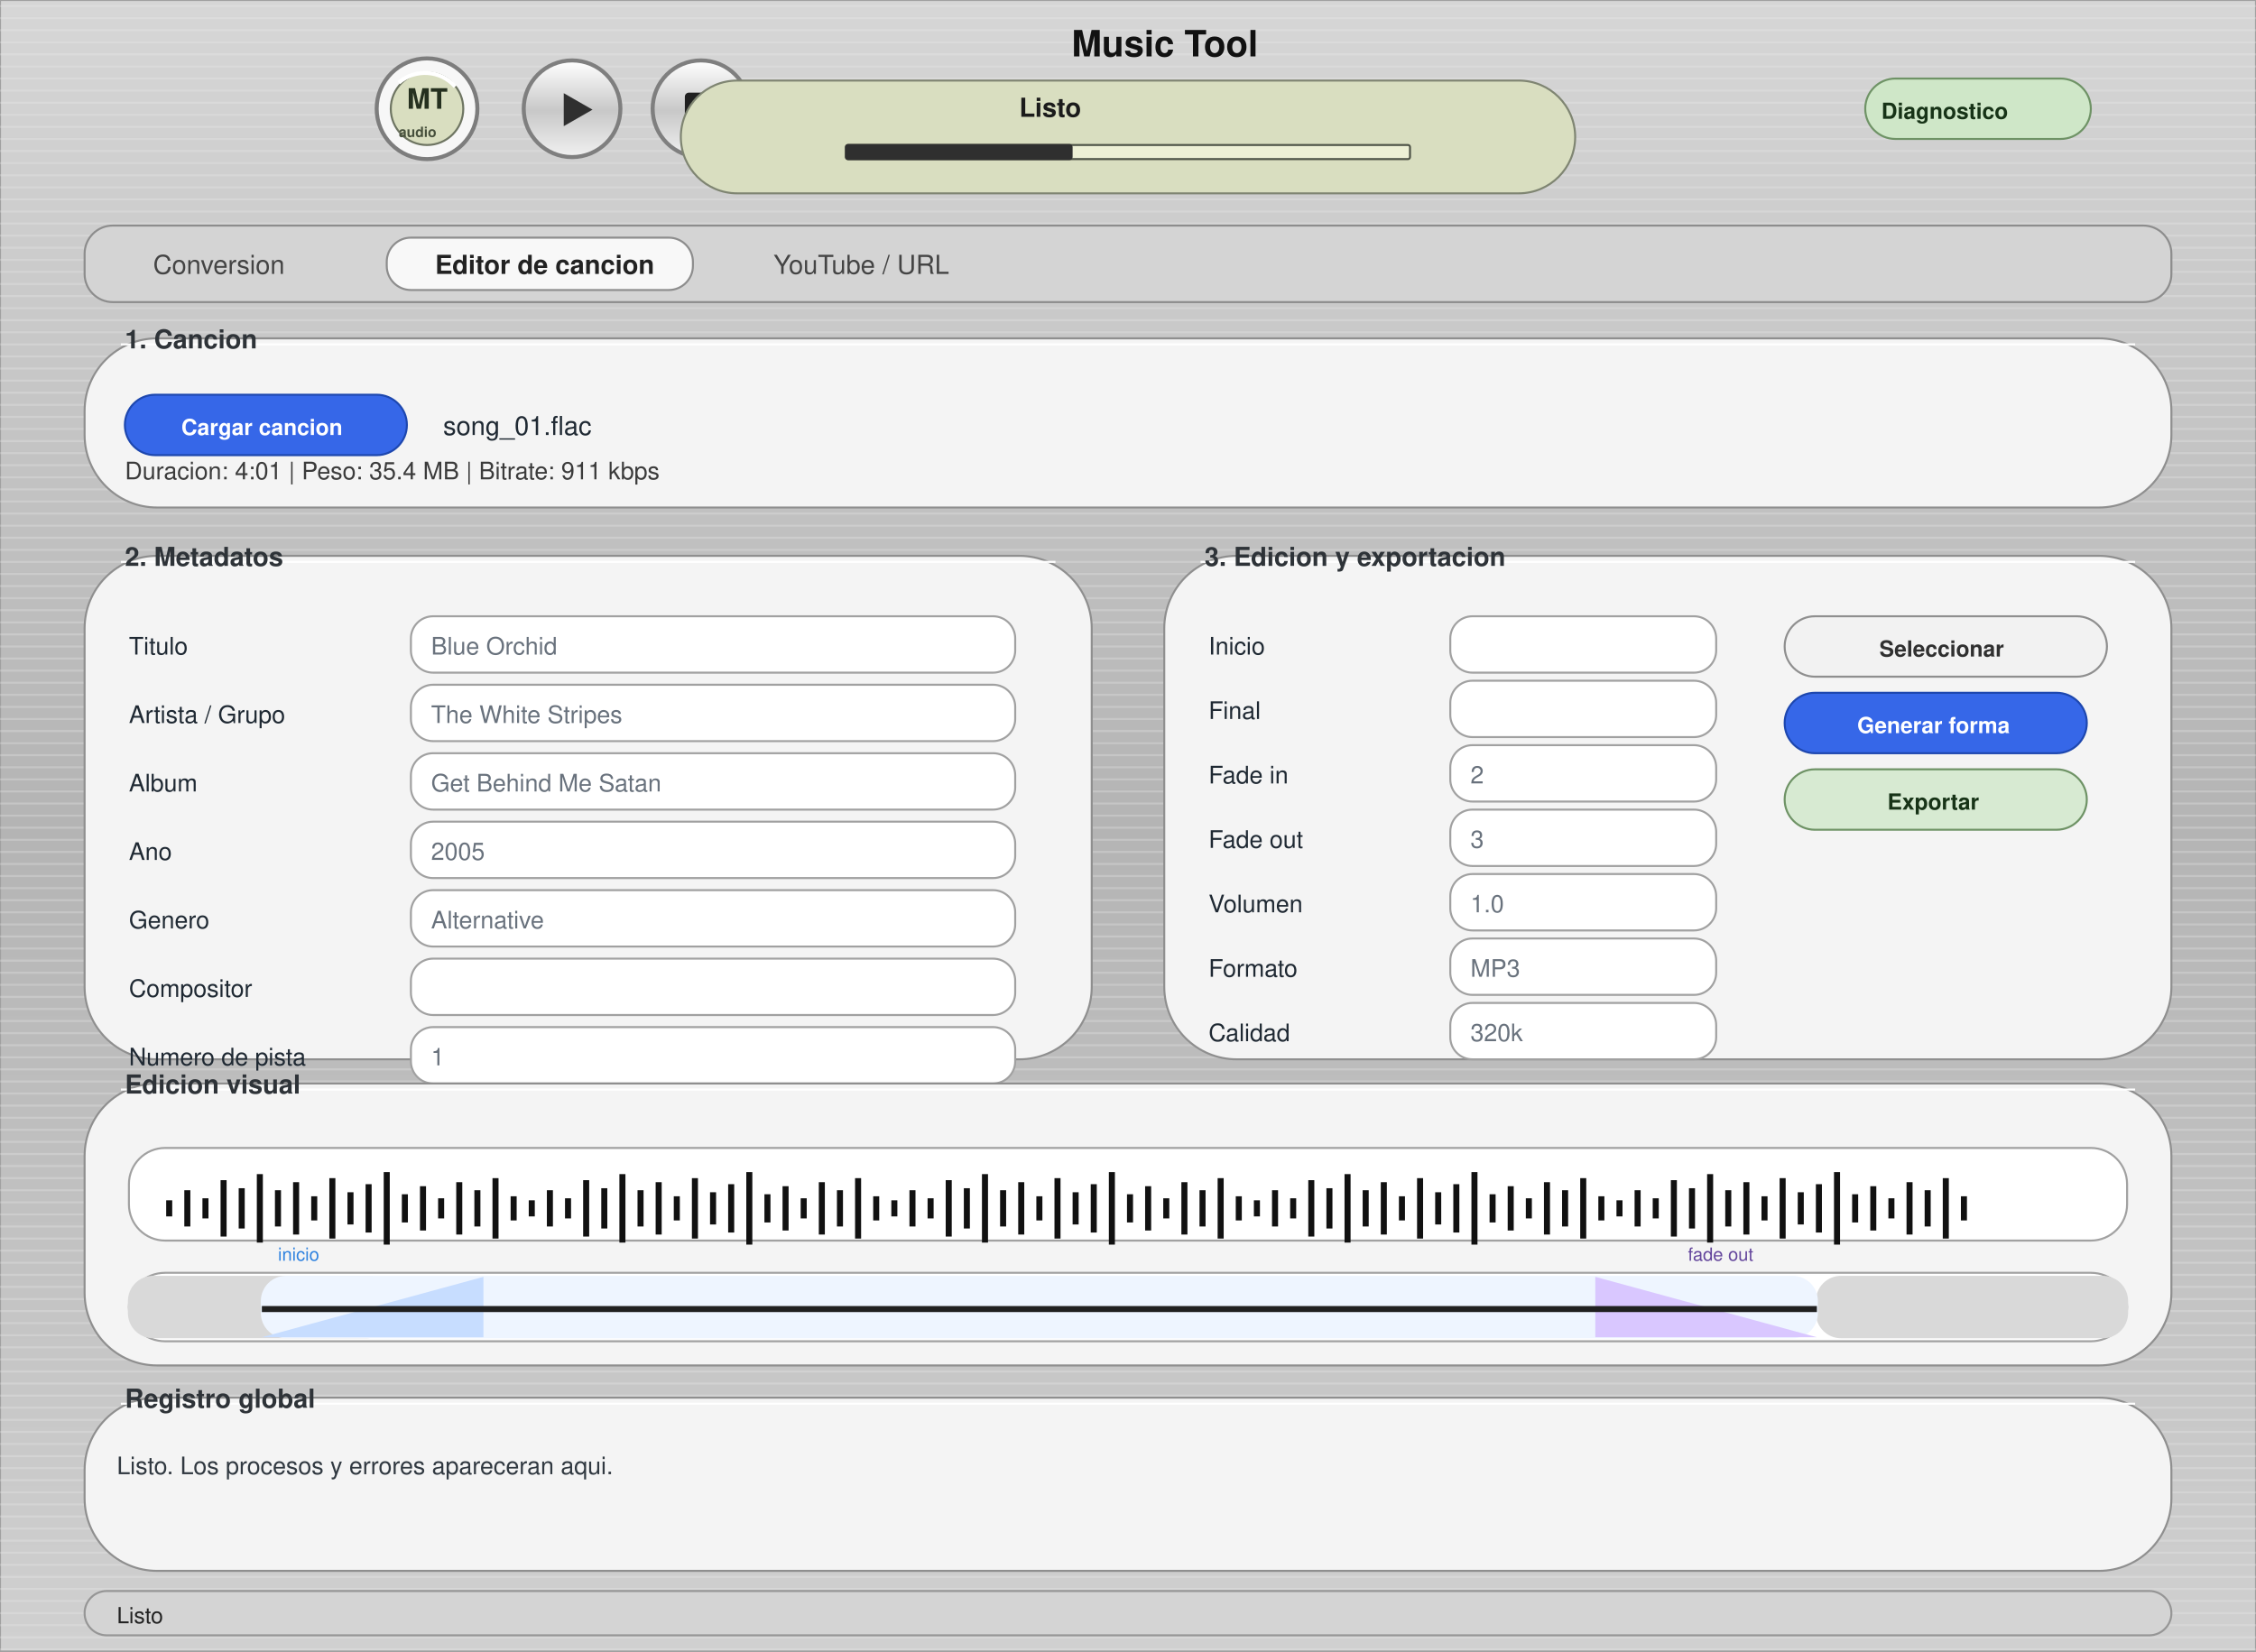
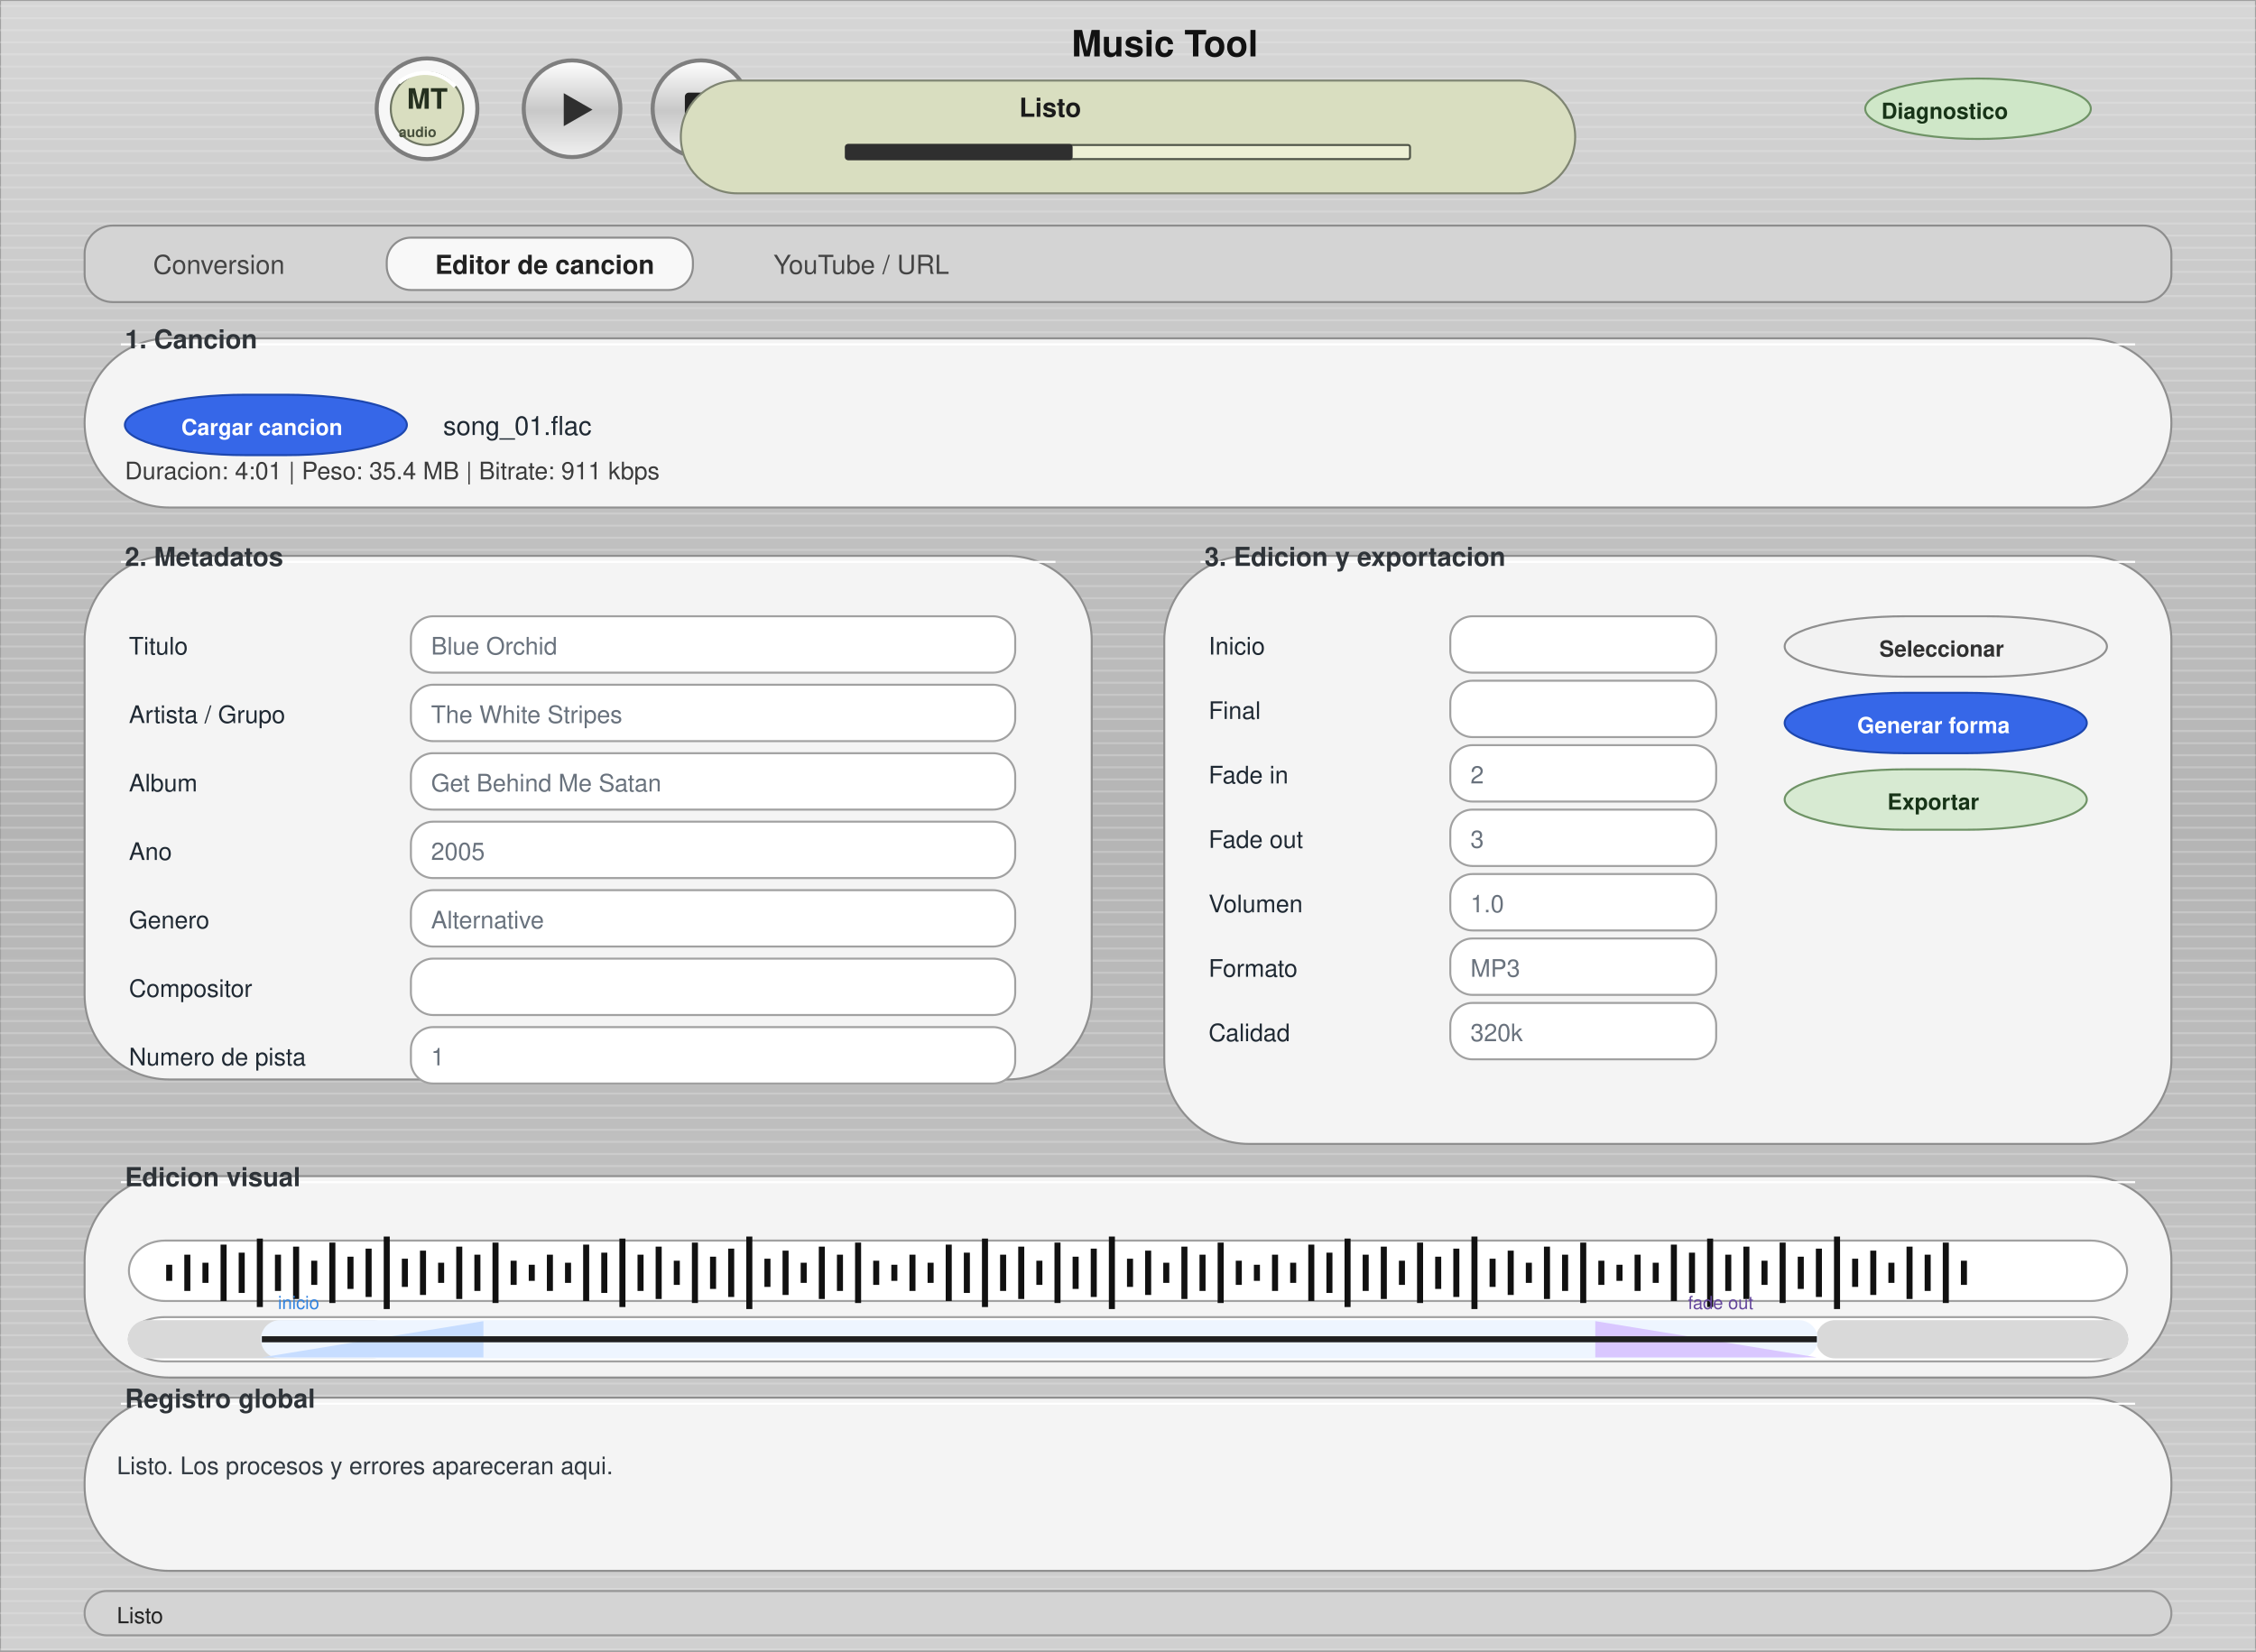
<svg xmlns="http://www.w3.org/2000/svg" width="1120" height="820" viewBox="0 0 1120 820">
  <defs>
    <linearGradient id="metal" x1="0" x2="0" y1="0" y2="1">
      <stop offset="0" stop-color="#d6d6d6" />
      <stop offset="0.5" stop-color="#b4b4b4" />
      <stop offset="1" stop-color="#d0d0d0" />
    </linearGradient>
    <linearGradient id="buttonChrome" x1="0" x2="0" y1="0" y2="1">
      <stop offset="0" stop-color="#ffffff" />
      <stop offset="0.52" stop-color="#c8c8c8" />
      <stop offset="1" stop-color="#f1f1f1" />
    </linearGradient>
    <linearGradient id="tableHeader" x1="0" x2="0" y1="0" y2="1">
      <stop offset="0" stop-color="#f9f9f9" />
      <stop offset="1" stop-color="#bdbdbd" />
    </linearGradient>
  </defs>
  <rect x="0" y="0" width="1120" height="820" rx="0" fill="url(#metal)" stroke="#a0a0a0" />
  <line x1="0" y1="3" x2="1120" y2="3" stroke="#eeeeee" opacity="0.28" />
  <line x1="0" y1="9" x2="1120" y2="9" stroke="#eeeeee" opacity="0.28" />
  <line x1="0" y1="15" x2="1120" y2="15" stroke="#eeeeee" opacity="0.28" />
  <line x1="0" y1="21" x2="1120" y2="21" stroke="#eeeeee" opacity="0.28" />
  <line x1="0" y1="27" x2="1120" y2="27" stroke="#eeeeee" opacity="0.28" />
  <line x1="0" y1="33" x2="1120" y2="33" stroke="#eeeeee" opacity="0.28" />
  <line x1="0" y1="39" x2="1120" y2="39" stroke="#eeeeee" opacity="0.28" />
  <line x1="0" y1="45" x2="1120" y2="45" stroke="#eeeeee" opacity="0.28" />
  <line x1="0" y1="51" x2="1120" y2="51" stroke="#eeeeee" opacity="0.28" />
  <line x1="0" y1="57" x2="1120" y2="57" stroke="#eeeeee" opacity="0.28" />
  <line x1="0" y1="63" x2="1120" y2="63" stroke="#eeeeee" opacity="0.28" />
  <line x1="0" y1="69" x2="1120" y2="69" stroke="#eeeeee" opacity="0.28" />
  <line x1="0" y1="75" x2="1120" y2="75" stroke="#eeeeee" opacity="0.28" />
  <line x1="0" y1="81" x2="1120" y2="81" stroke="#eeeeee" opacity="0.28" />
  <line x1="0" y1="87" x2="1120" y2="87" stroke="#eeeeee" opacity="0.28" />
  <line x1="0" y1="93" x2="1120" y2="93" stroke="#eeeeee" opacity="0.28" />
  <line x1="0" y1="99" x2="1120" y2="99" stroke="#eeeeee" opacity="0.28" />
  <line x1="0" y1="105" x2="1120" y2="105" stroke="#eeeeee" opacity="0.28" />
  <line x1="0" y1="111" x2="1120" y2="111" stroke="#eeeeee" opacity="0.28" />
  <line x1="0" y1="117" x2="1120" y2="117" stroke="#eeeeee" opacity="0.28" />
  <line x1="0" y1="123" x2="1120" y2="123" stroke="#eeeeee" opacity="0.28" />
  <line x1="0" y1="129" x2="1120" y2="129" stroke="#eeeeee" opacity="0.28" />
  <line x1="0" y1="135" x2="1120" y2="135" stroke="#eeeeee" opacity="0.28" />
  <line x1="0" y1="141" x2="1120" y2="141" stroke="#eeeeee" opacity="0.28" />
  <line x1="0" y1="147" x2="1120" y2="147" stroke="#eeeeee" opacity="0.28" />
  <line x1="0" y1="153" x2="1120" y2="153" stroke="#eeeeee" opacity="0.28" />
  <line x1="0" y1="159" x2="1120" y2="159" stroke="#eeeeee" opacity="0.28" />
  <line x1="0" y1="165" x2="1120" y2="165" stroke="#eeeeee" opacity="0.28" />
  <line x1="0" y1="171" x2="1120" y2="171" stroke="#eeeeee" opacity="0.28" />
  <line x1="0" y1="177" x2="1120" y2="177" stroke="#eeeeee" opacity="0.28" />
  <line x1="0" y1="183" x2="1120" y2="183" stroke="#eeeeee" opacity="0.28" />
  <line x1="0" y1="189" x2="1120" y2="189" stroke="#eeeeee" opacity="0.28" />
  <line x1="0" y1="195" x2="1120" y2="195" stroke="#eeeeee" opacity="0.28" />
  <line x1="0" y1="201" x2="1120" y2="201" stroke="#eeeeee" opacity="0.28" />
  <line x1="0" y1="207" x2="1120" y2="207" stroke="#eeeeee" opacity="0.28" />
  <line x1="0" y1="213" x2="1120" y2="213" stroke="#eeeeee" opacity="0.28" />
  <line x1="0" y1="219" x2="1120" y2="219" stroke="#eeeeee" opacity="0.28" />
  <line x1="0" y1="225" x2="1120" y2="225" stroke="#eeeeee" opacity="0.28" />
  <line x1="0" y1="231" x2="1120" y2="231" stroke="#eeeeee" opacity="0.28" />
  <line x1="0" y1="237" x2="1120" y2="237" stroke="#eeeeee" opacity="0.28" />
  <line x1="0" y1="243" x2="1120" y2="243" stroke="#eeeeee" opacity="0.28" />
  <line x1="0" y1="249" x2="1120" y2="249" stroke="#eeeeee" opacity="0.28" />
  <line x1="0" y1="255" x2="1120" y2="255" stroke="#eeeeee" opacity="0.28" />
  <line x1="0" y1="261" x2="1120" y2="261" stroke="#eeeeee" opacity="0.28" />
  <line x1="0" y1="267" x2="1120" y2="267" stroke="#eeeeee" opacity="0.28" />
  <line x1="0" y1="273" x2="1120" y2="273" stroke="#eeeeee" opacity="0.28" />
  <line x1="0" y1="279" x2="1120" y2="279" stroke="#eeeeee" opacity="0.28" />
  <line x1="0" y1="285" x2="1120" y2="285" stroke="#eeeeee" opacity="0.28" />
  <line x1="0" y1="291" x2="1120" y2="291" stroke="#eeeeee" opacity="0.28" />
  <line x1="0" y1="297" x2="1120" y2="297" stroke="#eeeeee" opacity="0.28" />
  <line x1="0" y1="303" x2="1120" y2="303" stroke="#eeeeee" opacity="0.28" />
  <line x1="0" y1="309" x2="1120" y2="309" stroke="#eeeeee" opacity="0.28" />
  <line x1="0" y1="315" x2="1120" y2="315" stroke="#eeeeee" opacity="0.28" />
  <line x1="0" y1="321" x2="1120" y2="321" stroke="#eeeeee" opacity="0.28" />
  <line x1="0" y1="327" x2="1120" y2="327" stroke="#eeeeee" opacity="0.28" />
  <line x1="0" y1="333" x2="1120" y2="333" stroke="#eeeeee" opacity="0.28" />
  <line x1="0" y1="339" x2="1120" y2="339" stroke="#eeeeee" opacity="0.28" />
  <line x1="0" y1="345" x2="1120" y2="345" stroke="#eeeeee" opacity="0.28" />
  <line x1="0" y1="351" x2="1120" y2="351" stroke="#eeeeee" opacity="0.28" />
  <line x1="0" y1="357" x2="1120" y2="357" stroke="#eeeeee" opacity="0.28" />
  <line x1="0" y1="363" x2="1120" y2="363" stroke="#eeeeee" opacity="0.28" />
  <line x1="0" y1="369" x2="1120" y2="369" stroke="#eeeeee" opacity="0.28" />
  <line x1="0" y1="375" x2="1120" y2="375" stroke="#eeeeee" opacity="0.28" />
  <line x1="0" y1="381" x2="1120" y2="381" stroke="#eeeeee" opacity="0.28" />
  <line x1="0" y1="387" x2="1120" y2="387" stroke="#eeeeee" opacity="0.28" />
  <line x1="0" y1="393" x2="1120" y2="393" stroke="#eeeeee" opacity="0.28" />
  <line x1="0" y1="399" x2="1120" y2="399" stroke="#eeeeee" opacity="0.28" />
  <line x1="0" y1="405" x2="1120" y2="405" stroke="#eeeeee" opacity="0.28" />
  <line x1="0" y1="411" x2="1120" y2="411" stroke="#eeeeee" opacity="0.28" />
  <line x1="0" y1="417" x2="1120" y2="417" stroke="#eeeeee" opacity="0.28" />
  <line x1="0" y1="423" x2="1120" y2="423" stroke="#eeeeee" opacity="0.28" />
  <line x1="0" y1="429" x2="1120" y2="429" stroke="#eeeeee" opacity="0.28" />
  <line x1="0" y1="435" x2="1120" y2="435" stroke="#eeeeee" opacity="0.28" />
  <line x1="0" y1="441" x2="1120" y2="441" stroke="#eeeeee" opacity="0.28" />
  <line x1="0" y1="447" x2="1120" y2="447" stroke="#eeeeee" opacity="0.28" />
  <line x1="0" y1="453" x2="1120" y2="453" stroke="#eeeeee" opacity="0.28" />
  <line x1="0" y1="459" x2="1120" y2="459" stroke="#eeeeee" opacity="0.28" />
  <line x1="0" y1="465" x2="1120" y2="465" stroke="#eeeeee" opacity="0.28" />
  <line x1="0" y1="471" x2="1120" y2="471" stroke="#eeeeee" opacity="0.28" />
  <line x1="0" y1="477" x2="1120" y2="477" stroke="#eeeeee" opacity="0.28" />
  <line x1="0" y1="483" x2="1120" y2="483" stroke="#eeeeee" opacity="0.28" />
  <line x1="0" y1="489" x2="1120" y2="489" stroke="#eeeeee" opacity="0.28" />
  <line x1="0" y1="495" x2="1120" y2="495" stroke="#eeeeee" opacity="0.28" />
  <line x1="0" y1="501" x2="1120" y2="501" stroke="#eeeeee" opacity="0.28" />
  <line x1="0" y1="507" x2="1120" y2="507" stroke="#eeeeee" opacity="0.28" />
  <line x1="0" y1="513" x2="1120" y2="513" stroke="#eeeeee" opacity="0.28" />
  <line x1="0" y1="519" x2="1120" y2="519" stroke="#eeeeee" opacity="0.28" />
  <line x1="0" y1="525" x2="1120" y2="525" stroke="#eeeeee" opacity="0.28" />
  <line x1="0" y1="531" x2="1120" y2="531" stroke="#eeeeee" opacity="0.28" />
  <line x1="0" y1="537" x2="1120" y2="537" stroke="#eeeeee" opacity="0.28" />
  <line x1="0" y1="543" x2="1120" y2="543" stroke="#eeeeee" opacity="0.28" />
  <line x1="0" y1="549" x2="1120" y2="549" stroke="#eeeeee" opacity="0.28" />
  <line x1="0" y1="555" x2="1120" y2="555" stroke="#eeeeee" opacity="0.28" />
  <line x1="0" y1="561" x2="1120" y2="561" stroke="#eeeeee" opacity="0.28" />
  <line x1="0" y1="567" x2="1120" y2="567" stroke="#eeeeee" opacity="0.28" />
  <line x1="0" y1="573" x2="1120" y2="573" stroke="#eeeeee" opacity="0.28" />
  <line x1="0" y1="579" x2="1120" y2="579" stroke="#eeeeee" opacity="0.28" />
  <line x1="0" y1="585" x2="1120" y2="585" stroke="#eeeeee" opacity="0.28" />
  <line x1="0" y1="591" x2="1120" y2="591" stroke="#eeeeee" opacity="0.28" />
  <line x1="0" y1="597" x2="1120" y2="597" stroke="#eeeeee" opacity="0.28" />
  <line x1="0" y1="603" x2="1120" y2="603" stroke="#eeeeee" opacity="0.28" />
  <line x1="0" y1="609" x2="1120" y2="609" stroke="#eeeeee" opacity="0.28" />
  <line x1="0" y1="615" x2="1120" y2="615" stroke="#eeeeee" opacity="0.28" />
  <line x1="0" y1="621" x2="1120" y2="621" stroke="#eeeeee" opacity="0.28" />
  <line x1="0" y1="627" x2="1120" y2="627" stroke="#eeeeee" opacity="0.28" />
  <line x1="0" y1="633" x2="1120" y2="633" stroke="#eeeeee" opacity="0.28" />
  <line x1="0" y1="639" x2="1120" y2="639" stroke="#eeeeee" opacity="0.28" />
  <line x1="0" y1="645" x2="1120" y2="645" stroke="#eeeeee" opacity="0.28" />
  <line x1="0" y1="651" x2="1120" y2="651" stroke="#eeeeee" opacity="0.28" />
  <line x1="0" y1="657" x2="1120" y2="657" stroke="#eeeeee" opacity="0.28" />
  <line x1="0" y1="663" x2="1120" y2="663" stroke="#eeeeee" opacity="0.28" />
  <line x1="0" y1="669" x2="1120" y2="669" stroke="#eeeeee" opacity="0.28" />
  <line x1="0" y1="675" x2="1120" y2="675" stroke="#eeeeee" opacity="0.28" />
  <line x1="0" y1="681" x2="1120" y2="681" stroke="#eeeeee" opacity="0.28" />
  <line x1="0" y1="687" x2="1120" y2="687" stroke="#eeeeee" opacity="0.28" />
  <line x1="0" y1="693" x2="1120" y2="693" stroke="#eeeeee" opacity="0.28" />
  <line x1="0" y1="699" x2="1120" y2="699" stroke="#eeeeee" opacity="0.28" />
  <line x1="0" y1="705" x2="1120" y2="705" stroke="#eeeeee" opacity="0.28" />
  <line x1="0" y1="711" x2="1120" y2="711" stroke="#eeeeee" opacity="0.28" />
  <line x1="0" y1="717" x2="1120" y2="717" stroke="#eeeeee" opacity="0.28" />
  <line x1="0" y1="723" x2="1120" y2="723" stroke="#eeeeee" opacity="0.28" />
  <line x1="0" y1="729" x2="1120" y2="729" stroke="#eeeeee" opacity="0.28" />
  <line x1="0" y1="735" x2="1120" y2="735" stroke="#eeeeee" opacity="0.28" />
  <line x1="0" y1="741" x2="1120" y2="741" stroke="#eeeeee" opacity="0.28" />
  <line x1="0" y1="747" x2="1120" y2="747" stroke="#eeeeee" opacity="0.28" />
  <line x1="0" y1="753" x2="1120" y2="753" stroke="#eeeeee" opacity="0.28" />
  <line x1="0" y1="759" x2="1120" y2="759" stroke="#eeeeee" opacity="0.28" />
  <line x1="0" y1="765" x2="1120" y2="765" stroke="#eeeeee" opacity="0.28" />
  <line x1="0" y1="771" x2="1120" y2="771" stroke="#eeeeee" opacity="0.28" />
  <line x1="0" y1="777" x2="1120" y2="777" stroke="#eeeeee" opacity="0.28" />
  <line x1="0" y1="783" x2="1120" y2="783" stroke="#eeeeee" opacity="0.28" />
  <line x1="0" y1="789" x2="1120" y2="789" stroke="#eeeeee" opacity="0.28" />
  <line x1="0" y1="795" x2="1120" y2="795" stroke="#eeeeee" opacity="0.28" />
  <line x1="0" y1="801" x2="1120" y2="801" stroke="#eeeeee" opacity="0.28" />
  <line x1="0" y1="807" x2="1120" y2="807" stroke="#eeeeee" opacity="0.28" />
  <line x1="0" y1="813" x2="1120" y2="813" stroke="#eeeeee" opacity="0.28" />
  <line x1="0" y1="819" x2="1120" y2="819" stroke="#eeeeee" opacity="0.28" />
  <text x="532" y="28" font-family="-apple-system, BlinkMacSystemFont, Helvetica, Arial, sans-serif" font-size="18" font-weight="700" fill="#111111">Music Tool</text>
  <circle cx="212" cy="54" r="25" fill="#f7f7f7" stroke="#7d7d7d" stroke-width="2" />
  <circle cx="212" cy="54" r="18" fill="#d9dec0" stroke="#6e7562" />
  <path d="M198 41 A20 20 0 0 1 226 43" fill="none" stroke="#ffffff" stroke-width="2" />
  <text x="202" y="54" font-family="-apple-system, BlinkMacSystemFont, Helvetica, Arial, sans-serif" font-size="14" font-weight="700" fill="#25301f">MT</text>
  <text x="198" y="68" font-family="-apple-system, BlinkMacSystemFont, Helvetica, Arial, sans-serif" font-size="7" font-weight="700" fill="#47503c">audio</text>
  <circle cx="284" cy="54" r="24" fill="url(#buttonChrome)" stroke="#7f7f7f" stroke-width="2" />
  <text x="278" y="61" font-family="-apple-system, BlinkMacSystemFont, Helvetica, Arial, sans-serif" font-size="18" font-weight="700" fill="#2f2f2f">▶</text>
  <circle cx="348" cy="54" r="24" fill="url(#buttonChrome)" stroke="#7f7f7f" stroke-width="2" />
  <rect x="340" y="46" width="16" height="16" rx="2" fill="#202020" />
  <rect x="338" y="40" width="444" height="56" rx="28" fill="#d9dec0" stroke="#7f8572" />
  <text x="506" y="58" font-family="-apple-system, BlinkMacSystemFont, Helvetica, Arial, sans-serif" font-size="13" font-weight="700" fill="#1b1b1b">Listo</text>
  <rect x="420" y="72" width="280" height="7" rx="1" fill="#edf0d5" stroke="#4f5447" />
  <rect x="420" y="72" width="112" height="7" rx="1" fill="#2f2f2f" stroke="#2f2f2f" />
-   <rect x="926" y="39" width="112" height="30" rx="15" fill="#cfe7c8" stroke="#6f9366" />
+   <rect x="926" y="39" width="112" height="30" rx="60" fill="#cfe7c8" stroke="#6f9366" />
  <text x="934" y="59" font-family="-apple-system, BlinkMacSystemFont, Helvetica, Arial, sans-serif" font-size="11" font-weight="700" fill="#173317">Diagnostico</text>
  <rect x="42" y="112" width="1036" height="38" rx="14" fill="#d4d4d4" stroke="#8d8d8d" />
  <text x="76" y="136" font-family="-apple-system, BlinkMacSystemFont, Helvetica, Arial, sans-serif" font-size="13" font-weight="500" fill="#444">Conversion</text>
  <rect x="192" y="118" width="152" height="26" rx="12" fill="#f8f8f8" stroke="#8d8d8d" />
  <text x="216" y="136" font-family="-apple-system, BlinkMacSystemFont, Helvetica, Arial, sans-serif" font-size="13" font-weight="600" fill="#222">Editor de cancion</text>
  <text x="384" y="136" font-family="-apple-system, BlinkMacSystemFont, Helvetica, Arial, sans-serif" font-size="13" font-weight="500" fill="#444">YouTube / URL</text>
-   <rect x="42" y="168" width="1036" height="84" rx="36" fill="#f4f4f4" stroke="#8f8f8f" />
+   <rect x="42" y="168" width="1036" height="84" rx="42" fill="#f4f4f4" stroke="#8f8f8f" />
  <line x1="60" y1="171" x2="1060" y2="171" stroke="#ffffff" />
  <text x="62" y="173" font-family="-apple-system, BlinkMacSystemFont, Helvetica, Arial, sans-serif" font-size="13" font-weight="600" fill="#2e3338">1. Cancion</text>
-   <rect x="62" y="196" width="140" height="30" rx="15" fill="#3667e8" stroke="#1d47af" />
+   <rect x="62" y="196" width="140" height="30" rx="60" fill="#3667e8" stroke="#1d47af" />
  <text x="90" y="216" font-family="-apple-system, BlinkMacSystemFont, Helvetica, Arial, sans-serif" font-size="11" font-weight="700" fill="#ffffff">Cargar cancion</text>
  <text x="220" y="216" font-family="-apple-system, BlinkMacSystemFont, Helvetica, Arial, sans-serif" font-size="13" font-weight="500" fill="#1f2933">song_01.flac</text>
  <text x="62" y="238" font-family="-apple-system, BlinkMacSystemFont, Helvetica, Arial, sans-serif" font-size="12" font-weight="400" fill="#3b3b3b">Duracion: 4:01 | Peso: 35.4 MB | Bitrate: 911 kbps</text>
-   <rect x="42" y="276" width="500" height="250" rx="36" fill="#f4f4f4" stroke="#8f8f8f" />
+   <rect x="42" y="276" width="500" height="260" rx="42" fill="#f4f4f4" stroke="#8f8f8f" />
  <line x1="60" y1="279" x2="524" y2="279" stroke="#ffffff" />
  <text x="62" y="281" font-family="-apple-system, BlinkMacSystemFont, Helvetica, Arial, sans-serif" font-size="13" font-weight="600" fill="#2e3338">2. Metadatos</text>
  <text x="64" y="325" font-family="-apple-system, BlinkMacSystemFont, Helvetica, Arial, sans-serif" font-size="12" font-weight="500" fill="#1f2933">Titulo</text>
  <rect x="204" y="306" width="300" height="28" rx="11" fill="#ffffff" stroke="#a1a1a1" />
  <text x="214" y="325" font-family="-apple-system, BlinkMacSystemFont, Helvetica, Arial, sans-serif" font-size="12" font-weight="400" fill="#69727d">Blue Orchid</text>
  <text x="64" y="359" font-family="-apple-system, BlinkMacSystemFont, Helvetica, Arial, sans-serif" font-size="12" font-weight="500" fill="#1f2933">Artista / Grupo</text>
  <rect x="204" y="340" width="300" height="28" rx="11" fill="#ffffff" stroke="#a1a1a1" />
  <text x="214" y="359" font-family="-apple-system, BlinkMacSystemFont, Helvetica, Arial, sans-serif" font-size="12" font-weight="400" fill="#69727d">The White Stripes</text>
  <text x="64" y="393" font-family="-apple-system, BlinkMacSystemFont, Helvetica, Arial, sans-serif" font-size="12" font-weight="500" fill="#1f2933">Album</text>
  <rect x="204" y="374" width="300" height="28" rx="11" fill="#ffffff" stroke="#a1a1a1" />
  <text x="214" y="393" font-family="-apple-system, BlinkMacSystemFont, Helvetica, Arial, sans-serif" font-size="12" font-weight="400" fill="#69727d">Get Behind Me Satan</text>
  <text x="64" y="427" font-family="-apple-system, BlinkMacSystemFont, Helvetica, Arial, sans-serif" font-size="12" font-weight="500" fill="#1f2933">Ano</text>
  <rect x="204" y="408" width="300" height="28" rx="11" fill="#ffffff" stroke="#a1a1a1" />
  <text x="214" y="427" font-family="-apple-system, BlinkMacSystemFont, Helvetica, Arial, sans-serif" font-size="12" font-weight="400" fill="#69727d">2005</text>
  <text x="64" y="461" font-family="-apple-system, BlinkMacSystemFont, Helvetica, Arial, sans-serif" font-size="12" font-weight="500" fill="#1f2933">Genero</text>
  <rect x="204" y="442" width="300" height="28" rx="11" fill="#ffffff" stroke="#a1a1a1" />
  <text x="214" y="461" font-family="-apple-system, BlinkMacSystemFont, Helvetica, Arial, sans-serif" font-size="12" font-weight="400" fill="#69727d">Alternative</text>
  <text x="64" y="495" font-family="-apple-system, BlinkMacSystemFont, Helvetica, Arial, sans-serif" font-size="12" font-weight="500" fill="#1f2933">Compositor</text>
  <rect x="204" y="476" width="300" height="28" rx="11" fill="#ffffff" stroke="#a1a1a1" />
  <text x="214" y="495" font-family="-apple-system, BlinkMacSystemFont, Helvetica, Arial, sans-serif" font-size="12" font-weight="400" fill="#69727d" />
  <text x="64" y="529" font-family="-apple-system, BlinkMacSystemFont, Helvetica, Arial, sans-serif" font-size="12" font-weight="500" fill="#1f2933">Numero de pista</text>
  <rect x="204" y="510" width="300" height="28" rx="11" fill="#ffffff" stroke="#a1a1a1" />
  <text x="214" y="529" font-family="-apple-system, BlinkMacSystemFont, Helvetica, Arial, sans-serif" font-size="12" font-weight="400" fill="#69727d">1</text>
-   <rect x="578" y="276" width="500" height="250" rx="36" fill="#f4f4f4" stroke="#8f8f8f" />
+   <rect x="578" y="276" width="500" height="292" rx="42" fill="#f4f4f4" stroke="#8f8f8f" />
  <line x1="596" y1="279" x2="1060" y2="279" stroke="#ffffff" />
  <text x="598" y="281" font-family="-apple-system, BlinkMacSystemFont, Helvetica, Arial, sans-serif" font-size="13" font-weight="600" fill="#2e3338">3. Edicion y exportacion</text>
  <text x="600" y="325" font-family="-apple-system, BlinkMacSystemFont, Helvetica, Arial, sans-serif" font-size="12" font-weight="500" fill="#1f2933">Inicio</text>
  <rect x="720" y="306" width="132" height="28" rx="11" fill="#ffffff" stroke="#a1a1a1" />
  <text x="730" y="325" font-family="-apple-system, BlinkMacSystemFont, Helvetica, Arial, sans-serif" font-size="12" font-weight="400" fill="#69727d" />
  <text x="600" y="357" font-family="-apple-system, BlinkMacSystemFont, Helvetica, Arial, sans-serif" font-size="12" font-weight="500" fill="#1f2933">Final</text>
  <rect x="720" y="338" width="132" height="28" rx="11" fill="#ffffff" stroke="#a1a1a1" />
  <text x="730" y="357" font-family="-apple-system, BlinkMacSystemFont, Helvetica, Arial, sans-serif" font-size="12" font-weight="400" fill="#69727d" />
  <text x="600" y="389" font-family="-apple-system, BlinkMacSystemFont, Helvetica, Arial, sans-serif" font-size="12" font-weight="500" fill="#1f2933">Fade in</text>
  <rect x="720" y="370" width="132" height="28" rx="11" fill="#ffffff" stroke="#a1a1a1" />
  <text x="730" y="389" font-family="-apple-system, BlinkMacSystemFont, Helvetica, Arial, sans-serif" font-size="12" font-weight="400" fill="#69727d">2</text>
  <text x="600" y="421" font-family="-apple-system, BlinkMacSystemFont, Helvetica, Arial, sans-serif" font-size="12" font-weight="500" fill="#1f2933">Fade out</text>
  <rect x="720" y="402" width="132" height="28" rx="11" fill="#ffffff" stroke="#a1a1a1" />
  <text x="730" y="421" font-family="-apple-system, BlinkMacSystemFont, Helvetica, Arial, sans-serif" font-size="12" font-weight="400" fill="#69727d">3</text>
  <text x="600" y="453" font-family="-apple-system, BlinkMacSystemFont, Helvetica, Arial, sans-serif" font-size="12" font-weight="500" fill="#1f2933">Volumen</text>
  <rect x="720" y="434" width="132" height="28" rx="11" fill="#ffffff" stroke="#a1a1a1" />
  <text x="730" y="453" font-family="-apple-system, BlinkMacSystemFont, Helvetica, Arial, sans-serif" font-size="12" font-weight="400" fill="#69727d">1.0</text>
  <text x="600" y="485" font-family="-apple-system, BlinkMacSystemFont, Helvetica, Arial, sans-serif" font-size="12" font-weight="500" fill="#1f2933">Formato</text>
  <rect x="720" y="466" width="132" height="28" rx="11" fill="#ffffff" stroke="#a1a1a1" />
  <text x="730" y="485" font-family="-apple-system, BlinkMacSystemFont, Helvetica, Arial, sans-serif" font-size="12" font-weight="400" fill="#69727d">MP3</text>
  <text x="600" y="517" font-family="-apple-system, BlinkMacSystemFont, Helvetica, Arial, sans-serif" font-size="12" font-weight="500" fill="#1f2933">Calidad</text>
  <rect x="720" y="498" width="132" height="28" rx="11" fill="#ffffff" stroke="#a1a1a1" />
  <text x="730" y="517" font-family="-apple-system, BlinkMacSystemFont, Helvetica, Arial, sans-serif" font-size="12" font-weight="400" fill="#69727d">320k</text>
-   <rect x="886" y="306" width="160" height="30" rx="15" fill="#f2f2f2" stroke="#8f8f8f" />
+   <rect x="886" y="306" width="160" height="30" rx="60" fill="#f2f2f2" stroke="#8f8f8f" />
  <text x="933" y="326" font-family="-apple-system, BlinkMacSystemFont, Helvetica, Arial, sans-serif" font-size="11" font-weight="700" fill="#303030">Seleccionar</text>
-   <rect x="886" y="344" width="150" height="30" rx="15" fill="#3667e8" stroke="#1d47af" />
+   <rect x="886" y="344" width="150" height="30" rx="60" fill="#3667e8" stroke="#1d47af" />
  <text x="922" y="364" font-family="-apple-system, BlinkMacSystemFont, Helvetica, Arial, sans-serif" font-size="11" font-weight="700" fill="#ffffff">Generar forma</text>
-   <rect x="886" y="382" width="150" height="30" rx="15" fill="#d7ead2" stroke="#6f9366" />
+   <rect x="886" y="382" width="150" height="30" rx="60" fill="#d7ead2" stroke="#6f9366" />
  <text x="937" y="402" font-family="-apple-system, BlinkMacSystemFont, Helvetica, Arial, sans-serif" font-size="11" font-weight="700" fill="#173317">Exportar</text>
-   <rect x="42" y="538" width="1036" height="140" rx="36" fill="#f4f4f4" stroke="#8f8f8f" />
-   <line x1="60" y1="541" x2="1060" y2="541" stroke="#ffffff" />
-   <text x="62" y="543" font-family="-apple-system, BlinkMacSystemFont, Helvetica, Arial, sans-serif" font-size="13" font-weight="600" fill="#2e3338">Edicion visual</text>
-   <rect x="64" y="570" width="992" height="46" rx="18" fill="#ffffff" stroke="#a1a1a1" />
-   <line x1="84" y1="596" x2="84" y2="604" stroke="#111111" stroke-width="3" />
-   <line x1="93" y1="591" x2="93" y2="609" stroke="#111111" stroke-width="3" />
-   <line x1="102" y1="595" x2="102" y2="605" stroke="#111111" stroke-width="3" />
-   <line x1="111" y1="586" x2="111" y2="614" stroke="#111111" stroke-width="3" />
-   <line x1="120" y1="590" x2="120" y2="610" stroke="#111111" stroke-width="3" />
-   <line x1="129" y1="583" x2="129" y2="617" stroke="#111111" stroke-width="3" />
-   <line x1="138" y1="591" x2="138" y2="609" stroke="#111111" stroke-width="3" />
-   <line x1="147" y1="587" x2="147" y2="613" stroke="#111111" stroke-width="3" />
-   <line x1="156" y1="594" x2="156" y2="606" stroke="#111111" stroke-width="3" />
-   <line x1="165" y1="585" x2="165" y2="615" stroke="#111111" stroke-width="3" />
-   <line x1="174" y1="592" x2="174" y2="608" stroke="#111111" stroke-width="3" />
-   <line x1="183" y1="588" x2="183" y2="612" stroke="#111111" stroke-width="3" />
-   <line x1="192" y1="582" x2="192" y2="618" stroke="#111111" stroke-width="3" />
-   <line x1="201" y1="593" x2="201" y2="607" stroke="#111111" stroke-width="3" />
-   <line x1="210" y1="589" x2="210" y2="611" stroke="#111111" stroke-width="3" />
-   <line x1="219" y1="595" x2="219" y2="605" stroke="#111111" stroke-width="3" />
-   <line x1="228" y1="587" x2="228" y2="613" stroke="#111111" stroke-width="3" />
-   <line x1="237" y1="591" x2="237" y2="609" stroke="#111111" stroke-width="3" />
-   <line x1="246" y1="585" x2="246" y2="615" stroke="#111111" stroke-width="3" />
-   <line x1="255" y1="594" x2="255" y2="606" stroke="#111111" stroke-width="3" />
-   <line x1="264" y1="596" x2="264" y2="604" stroke="#111111" stroke-width="3" />
-   <line x1="273" y1="591" x2="273" y2="609" stroke="#111111" stroke-width="3" />
-   <line x1="282" y1="595" x2="282" y2="605" stroke="#111111" stroke-width="3" />
-   <line x1="291" y1="586" x2="291" y2="614" stroke="#111111" stroke-width="3" />
-   <line x1="300" y1="590" x2="300" y2="610" stroke="#111111" stroke-width="3" />
-   <line x1="309" y1="583" x2="309" y2="617" stroke="#111111" stroke-width="3" />
-   <line x1="318" y1="591" x2="318" y2="609" stroke="#111111" stroke-width="3" />
-   <line x1="327" y1="587" x2="327" y2="613" stroke="#111111" stroke-width="3" />
-   <line x1="336" y1="594" x2="336" y2="606" stroke="#111111" stroke-width="3" />
-   <line x1="345" y1="585" x2="345" y2="615" stroke="#111111" stroke-width="3" />
-   <line x1="354" y1="592" x2="354" y2="608" stroke="#111111" stroke-width="3" />
-   <line x1="363" y1="588" x2="363" y2="612" stroke="#111111" stroke-width="3" />
-   <line x1="372" y1="582" x2="372" y2="618" stroke="#111111" stroke-width="3" />
-   <line x1="381" y1="593" x2="381" y2="607" stroke="#111111" stroke-width="3" />
-   <line x1="390" y1="589" x2="390" y2="611" stroke="#111111" stroke-width="3" />
-   <line x1="399" y1="595" x2="399" y2="605" stroke="#111111" stroke-width="3" />
-   <line x1="408" y1="587" x2="408" y2="613" stroke="#111111" stroke-width="3" />
-   <line x1="417" y1="591" x2="417" y2="609" stroke="#111111" stroke-width="3" />
-   <line x1="426" y1="585" x2="426" y2="615" stroke="#111111" stroke-width="3" />
-   <line x1="435" y1="594" x2="435" y2="606" stroke="#111111" stroke-width="3" />
-   <line x1="444" y1="596" x2="444" y2="604" stroke="#111111" stroke-width="3" />
-   <line x1="453" y1="591" x2="453" y2="609" stroke="#111111" stroke-width="3" />
-   <line x1="462" y1="595" x2="462" y2="605" stroke="#111111" stroke-width="3" />
-   <line x1="471" y1="586" x2="471" y2="614" stroke="#111111" stroke-width="3" />
-   <line x1="480" y1="590" x2="480" y2="610" stroke="#111111" stroke-width="3" />
-   <line x1="489" y1="583" x2="489" y2="617" stroke="#111111" stroke-width="3" />
-   <line x1="498" y1="591" x2="498" y2="609" stroke="#111111" stroke-width="3" />
-   <line x1="507" y1="587" x2="507" y2="613" stroke="#111111" stroke-width="3" />
-   <line x1="516" y1="594" x2="516" y2="606" stroke="#111111" stroke-width="3" />
-   <line x1="525" y1="585" x2="525" y2="615" stroke="#111111" stroke-width="3" />
-   <line x1="534" y1="592" x2="534" y2="608" stroke="#111111" stroke-width="3" />
-   <line x1="543" y1="588" x2="543" y2="612" stroke="#111111" stroke-width="3" />
-   <line x1="552" y1="582" x2="552" y2="618" stroke="#111111" stroke-width="3" />
-   <line x1="561" y1="593" x2="561" y2="607" stroke="#111111" stroke-width="3" />
-   <line x1="570" y1="589" x2="570" y2="611" stroke="#111111" stroke-width="3" />
-   <line x1="579" y1="595" x2="579" y2="605" stroke="#111111" stroke-width="3" />
-   <line x1="588" y1="587" x2="588" y2="613" stroke="#111111" stroke-width="3" />
-   <line x1="597" y1="591" x2="597" y2="609" stroke="#111111" stroke-width="3" />
-   <line x1="606" y1="585" x2="606" y2="615" stroke="#111111" stroke-width="3" />
-   <line x1="615" y1="594" x2="615" y2="606" stroke="#111111" stroke-width="3" />
-   <line x1="624" y1="596" x2="624" y2="604" stroke="#111111" stroke-width="3" />
-   <line x1="633" y1="591" x2="633" y2="609" stroke="#111111" stroke-width="3" />
-   <line x1="642" y1="595" x2="642" y2="605" stroke="#111111" stroke-width="3" />
-   <line x1="651" y1="586" x2="651" y2="614" stroke="#111111" stroke-width="3" />
-   <line x1="660" y1="590" x2="660" y2="610" stroke="#111111" stroke-width="3" />
-   <line x1="669" y1="583" x2="669" y2="617" stroke="#111111" stroke-width="3" />
-   <line x1="678" y1="591" x2="678" y2="609" stroke="#111111" stroke-width="3" />
-   <line x1="687" y1="587" x2="687" y2="613" stroke="#111111" stroke-width="3" />
-   <line x1="696" y1="594" x2="696" y2="606" stroke="#111111" stroke-width="3" />
-   <line x1="705" y1="585" x2="705" y2="615" stroke="#111111" stroke-width="3" />
-   <line x1="714" y1="592" x2="714" y2="608" stroke="#111111" stroke-width="3" />
-   <line x1="723" y1="588" x2="723" y2="612" stroke="#111111" stroke-width="3" />
-   <line x1="732" y1="582" x2="732" y2="618" stroke="#111111" stroke-width="3" />
-   <line x1="741" y1="593" x2="741" y2="607" stroke="#111111" stroke-width="3" />
-   <line x1="750" y1="589" x2="750" y2="611" stroke="#111111" stroke-width="3" />
-   <line x1="759" y1="595" x2="759" y2="605" stroke="#111111" stroke-width="3" />
-   <line x1="768" y1="587" x2="768" y2="613" stroke="#111111" stroke-width="3" />
-   <line x1="777" y1="591" x2="777" y2="609" stroke="#111111" stroke-width="3" />
-   <line x1="786" y1="585" x2="786" y2="615" stroke="#111111" stroke-width="3" />
-   <line x1="795" y1="594" x2="795" y2="606" stroke="#111111" stroke-width="3" />
-   <line x1="804" y1="596" x2="804" y2="604" stroke="#111111" stroke-width="3" />
-   <line x1="813" y1="591" x2="813" y2="609" stroke="#111111" stroke-width="3" />
-   <line x1="822" y1="595" x2="822" y2="605" stroke="#111111" stroke-width="3" />
-   <line x1="831" y1="586" x2="831" y2="614" stroke="#111111" stroke-width="3" />
-   <line x1="840" y1="590" x2="840" y2="610" stroke="#111111" stroke-width="3" />
-   <line x1="849" y1="583" x2="849" y2="617" stroke="#111111" stroke-width="3" />
-   <line x1="858" y1="591" x2="858" y2="609" stroke="#111111" stroke-width="3" />
-   <line x1="867" y1="587" x2="867" y2="613" stroke="#111111" stroke-width="3" />
-   <line x1="876" y1="594" x2="876" y2="606" stroke="#111111" stroke-width="3" />
-   <line x1="885" y1="585" x2="885" y2="615" stroke="#111111" stroke-width="3" />
-   <line x1="894" y1="592" x2="894" y2="608" stroke="#111111" stroke-width="3" />
-   <line x1="903" y1="588" x2="903" y2="612" stroke="#111111" stroke-width="3" />
-   <line x1="912" y1="582" x2="912" y2="618" stroke="#111111" stroke-width="3" />
-   <line x1="921" y1="593" x2="921" y2="607" stroke="#111111" stroke-width="3" />
-   <line x1="930" y1="589" x2="930" y2="611" stroke="#111111" stroke-width="3" />
-   <line x1="939" y1="595" x2="939" y2="605" stroke="#111111" stroke-width="3" />
-   <line x1="948" y1="587" x2="948" y2="613" stroke="#111111" stroke-width="3" />
-   <line x1="957" y1="591" x2="957" y2="609" stroke="#111111" stroke-width="3" />
-   <line x1="966" y1="585" x2="966" y2="615" stroke="#111111" stroke-width="3" />
-   <line x1="975" y1="594" x2="975" y2="606" stroke="#111111" stroke-width="3" />
-   <rect x="64" y="632" width="992" height="34" rx="18" fill="#ffffff" stroke="#a1a1a1" />
-   <rect x="64" y="634" width="130" height="30" rx="12" fill="#d9d9d9" stroke="#d9d9d9" />
-   <rect x="902" y="634" width="154" height="30" rx="12" fill="#d9d9d9" stroke="#d9d9d9" />
-   <rect x="130" y="634" width="772" height="30" rx="12" fill="#eef5ff" stroke="#eef5ff" />
-   <polygon points="130,664 240,634 240,664" fill="#c7ddff" />
-   <polygon points="792,634 902,664 792,664" fill="#d9c7ff" />
-   <line x1="130" y1="650" x2="902" y2="650" stroke="#202020" stroke-width="3" />
-   <text x="138" y="626" font-family="-apple-system, BlinkMacSystemFont, Helvetica, Arial, sans-serif" font-size="9" font-weight="500" fill="#2f82df">inicio</text>
-   <text x="838" y="626" font-family="-apple-system, BlinkMacSystemFont, Helvetica, Arial, sans-serif" font-size="9" font-weight="500" fill="#64469c">fade out</text>
-   <rect x="42" y="694" width="1036" height="86" rx="36" fill="#f4f4f4" stroke="#8f8f8f" />
+   <rect x="42" y="584" width="1036" height="100" rx="42" fill="#f4f4f4" stroke="#8f8f8f" />
+   <line x1="60" y1="587" x2="1060" y2="587" stroke="#ffffff" />
+   <text x="62" y="589" font-family="-apple-system, BlinkMacSystemFont, Helvetica, Arial, sans-serif" font-size="13" font-weight="600" fill="#2e3338">Edicion visual</text>
+   <rect x="64" y="616" width="992" height="30" rx="18" fill="#ffffff" stroke="#a1a1a1" />
+   <line x1="84" y1="628" x2="84" y2="636" stroke="#111111" stroke-width="3" />
+   <line x1="93" y1="623" x2="93" y2="641" stroke="#111111" stroke-width="3" />
+   <line x1="102" y1="627" x2="102" y2="637" stroke="#111111" stroke-width="3" />
+   <line x1="111" y1="618" x2="111" y2="646" stroke="#111111" stroke-width="3" />
+   <line x1="120" y1="622" x2="120" y2="642" stroke="#111111" stroke-width="3" />
+   <line x1="129" y1="615" x2="129" y2="649" stroke="#111111" stroke-width="3" />
+   <line x1="138" y1="623" x2="138" y2="641" stroke="#111111" stroke-width="3" />
+   <line x1="147" y1="619" x2="147" y2="645" stroke="#111111" stroke-width="3" />
+   <line x1="156" y1="626" x2="156" y2="638" stroke="#111111" stroke-width="3" />
+   <line x1="165" y1="617" x2="165" y2="647" stroke="#111111" stroke-width="3" />
+   <line x1="174" y1="624" x2="174" y2="640" stroke="#111111" stroke-width="3" />
+   <line x1="183" y1="620" x2="183" y2="644" stroke="#111111" stroke-width="3" />
+   <line x1="192" y1="614" x2="192" y2="650" stroke="#111111" stroke-width="3" />
+   <line x1="201" y1="625" x2="201" y2="639" stroke="#111111" stroke-width="3" />
+   <line x1="210" y1="621" x2="210" y2="643" stroke="#111111" stroke-width="3" />
+   <line x1="219" y1="627" x2="219" y2="637" stroke="#111111" stroke-width="3" />
+   <line x1="228" y1="619" x2="228" y2="645" stroke="#111111" stroke-width="3" />
+   <line x1="237" y1="623" x2="237" y2="641" stroke="#111111" stroke-width="3" />
+   <line x1="246" y1="617" x2="246" y2="647" stroke="#111111" stroke-width="3" />
+   <line x1="255" y1="626" x2="255" y2="638" stroke="#111111" stroke-width="3" />
+   <line x1="264" y1="628" x2="264" y2="636" stroke="#111111" stroke-width="3" />
+   <line x1="273" y1="623" x2="273" y2="641" stroke="#111111" stroke-width="3" />
+   <line x1="282" y1="627" x2="282" y2="637" stroke="#111111" stroke-width="3" />
+   <line x1="291" y1="618" x2="291" y2="646" stroke="#111111" stroke-width="3" />
+   <line x1="300" y1="622" x2="300" y2="642" stroke="#111111" stroke-width="3" />
+   <line x1="309" y1="615" x2="309" y2="649" stroke="#111111" stroke-width="3" />
+   <line x1="318" y1="623" x2="318" y2="641" stroke="#111111" stroke-width="3" />
+   <line x1="327" y1="619" x2="327" y2="645" stroke="#111111" stroke-width="3" />
+   <line x1="336" y1="626" x2="336" y2="638" stroke="#111111" stroke-width="3" />
+   <line x1="345" y1="617" x2="345" y2="647" stroke="#111111" stroke-width="3" />
+   <line x1="354" y1="624" x2="354" y2="640" stroke="#111111" stroke-width="3" />
+   <line x1="363" y1="620" x2="363" y2="644" stroke="#111111" stroke-width="3" />
+   <line x1="372" y1="614" x2="372" y2="650" stroke="#111111" stroke-width="3" />
+   <line x1="381" y1="625" x2="381" y2="639" stroke="#111111" stroke-width="3" />
+   <line x1="390" y1="621" x2="390" y2="643" stroke="#111111" stroke-width="3" />
+   <line x1="399" y1="627" x2="399" y2="637" stroke="#111111" stroke-width="3" />
+   <line x1="408" y1="619" x2="408" y2="645" stroke="#111111" stroke-width="3" />
+   <line x1="417" y1="623" x2="417" y2="641" stroke="#111111" stroke-width="3" />
+   <line x1="426" y1="617" x2="426" y2="647" stroke="#111111" stroke-width="3" />
+   <line x1="435" y1="626" x2="435" y2="638" stroke="#111111" stroke-width="3" />
+   <line x1="444" y1="628" x2="444" y2="636" stroke="#111111" stroke-width="3" />
+   <line x1="453" y1="623" x2="453" y2="641" stroke="#111111" stroke-width="3" />
+   <line x1="462" y1="627" x2="462" y2="637" stroke="#111111" stroke-width="3" />
+   <line x1="471" y1="618" x2="471" y2="646" stroke="#111111" stroke-width="3" />
+   <line x1="480" y1="622" x2="480" y2="642" stroke="#111111" stroke-width="3" />
+   <line x1="489" y1="615" x2="489" y2="649" stroke="#111111" stroke-width="3" />
+   <line x1="498" y1="623" x2="498" y2="641" stroke="#111111" stroke-width="3" />
+   <line x1="507" y1="619" x2="507" y2="645" stroke="#111111" stroke-width="3" />
+   <line x1="516" y1="626" x2="516" y2="638" stroke="#111111" stroke-width="3" />
+   <line x1="525" y1="617" x2="525" y2="647" stroke="#111111" stroke-width="3" />
+   <line x1="534" y1="624" x2="534" y2="640" stroke="#111111" stroke-width="3" />
+   <line x1="543" y1="620" x2="543" y2="644" stroke="#111111" stroke-width="3" />
+   <line x1="552" y1="614" x2="552" y2="650" stroke="#111111" stroke-width="3" />
+   <line x1="561" y1="625" x2="561" y2="639" stroke="#111111" stroke-width="3" />
+   <line x1="570" y1="621" x2="570" y2="643" stroke="#111111" stroke-width="3" />
+   <line x1="579" y1="627" x2="579" y2="637" stroke="#111111" stroke-width="3" />
+   <line x1="588" y1="619" x2="588" y2="645" stroke="#111111" stroke-width="3" />
+   <line x1="597" y1="623" x2="597" y2="641" stroke="#111111" stroke-width="3" />
+   <line x1="606" y1="617" x2="606" y2="647" stroke="#111111" stroke-width="3" />
+   <line x1="615" y1="626" x2="615" y2="638" stroke="#111111" stroke-width="3" />
+   <line x1="624" y1="628" x2="624" y2="636" stroke="#111111" stroke-width="3" />
+   <line x1="633" y1="623" x2="633" y2="641" stroke="#111111" stroke-width="3" />
+   <line x1="642" y1="627" x2="642" y2="637" stroke="#111111" stroke-width="3" />
+   <line x1="651" y1="618" x2="651" y2="646" stroke="#111111" stroke-width="3" />
+   <line x1="660" y1="622" x2="660" y2="642" stroke="#111111" stroke-width="3" />
+   <line x1="669" y1="615" x2="669" y2="649" stroke="#111111" stroke-width="3" />
+   <line x1="678" y1="623" x2="678" y2="641" stroke="#111111" stroke-width="3" />
+   <line x1="687" y1="619" x2="687" y2="645" stroke="#111111" stroke-width="3" />
+   <line x1="696" y1="626" x2="696" y2="638" stroke="#111111" stroke-width="3" />
+   <line x1="705" y1="617" x2="705" y2="647" stroke="#111111" stroke-width="3" />
+   <line x1="714" y1="624" x2="714" y2="640" stroke="#111111" stroke-width="3" />
+   <line x1="723" y1="620" x2="723" y2="644" stroke="#111111" stroke-width="3" />
+   <line x1="732" y1="614" x2="732" y2="650" stroke="#111111" stroke-width="3" />
+   <line x1="741" y1="625" x2="741" y2="639" stroke="#111111" stroke-width="3" />
+   <line x1="750" y1="621" x2="750" y2="643" stroke="#111111" stroke-width="3" />
+   <line x1="759" y1="627" x2="759" y2="637" stroke="#111111" stroke-width="3" />
+   <line x1="768" y1="619" x2="768" y2="645" stroke="#111111" stroke-width="3" />
+   <line x1="777" y1="623" x2="777" y2="641" stroke="#111111" stroke-width="3" />
+   <line x1="786" y1="617" x2="786" y2="647" stroke="#111111" stroke-width="3" />
+   <line x1="795" y1="626" x2="795" y2="638" stroke="#111111" stroke-width="3" />
+   <line x1="804" y1="628" x2="804" y2="636" stroke="#111111" stroke-width="3" />
+   <line x1="813" y1="623" x2="813" y2="641" stroke="#111111" stroke-width="3" />
+   <line x1="822" y1="627" x2="822" y2="637" stroke="#111111" stroke-width="3" />
+   <line x1="831" y1="618" x2="831" y2="646" stroke="#111111" stroke-width="3" />
+   <line x1="840" y1="622" x2="840" y2="642" stroke="#111111" stroke-width="3" />
+   <line x1="849" y1="615" x2="849" y2="649" stroke="#111111" stroke-width="3" />
+   <line x1="858" y1="623" x2="858" y2="641" stroke="#111111" stroke-width="3" />
+   <line x1="867" y1="619" x2="867" y2="645" stroke="#111111" stroke-width="3" />
+   <line x1="876" y1="626" x2="876" y2="638" stroke="#111111" stroke-width="3" />
+   <line x1="885" y1="617" x2="885" y2="647" stroke="#111111" stroke-width="3" />
+   <line x1="894" y1="624" x2="894" y2="640" stroke="#111111" stroke-width="3" />
+   <line x1="903" y1="620" x2="903" y2="644" stroke="#111111" stroke-width="3" />
+   <line x1="912" y1="614" x2="912" y2="650" stroke="#111111" stroke-width="3" />
+   <line x1="921" y1="625" x2="921" y2="639" stroke="#111111" stroke-width="3" />
+   <line x1="930" y1="621" x2="930" y2="643" stroke="#111111" stroke-width="3" />
+   <line x1="939" y1="627" x2="939" y2="637" stroke="#111111" stroke-width="3" />
+   <line x1="948" y1="619" x2="948" y2="645" stroke="#111111" stroke-width="3" />
+   <line x1="957" y1="623" x2="957" y2="641" stroke="#111111" stroke-width="3" />
+   <line x1="966" y1="617" x2="966" y2="647" stroke="#111111" stroke-width="3" />
+   <line x1="975" y1="626" x2="975" y2="638" stroke="#111111" stroke-width="3" />
+   <rect x="64" y="654" width="992" height="22" rx="18" fill="#ffffff" stroke="#a1a1a1" />
+   <rect x="64" y="656" width="130" height="18" rx="9" fill="#d9d9d9" stroke="#d9d9d9" />
+   <rect x="902" y="656" width="154" height="18" rx="9" fill="#d9d9d9" stroke="#d9d9d9" />
+   <rect x="130" y="656" width="772" height="18" rx="9" fill="#eef5ff" stroke="#eef5ff" />
+   <polygon points="130,674 240,656 240,674" fill="#c7ddff" />
+   <polygon points="792,656 902,674 792,674" fill="#d9c7ff" />
+   <line x1="130" y1="665" x2="902" y2="665" stroke="#202020" stroke-width="3" />
+   <text x="138" y="650" font-family="-apple-system, BlinkMacSystemFont, Helvetica, Arial, sans-serif" font-size="9" font-weight="500" fill="#2f82df">inicio</text>
+   <text x="838" y="650" font-family="-apple-system, BlinkMacSystemFont, Helvetica, Arial, sans-serif" font-size="9" font-weight="500" fill="#64469c">fade out</text>
+   <rect x="42" y="694" width="1036" height="86" rx="42" fill="#f4f4f4" stroke="#8f8f8f" />
  <line x1="60" y1="697" x2="1060" y2="697" stroke="#ffffff" />
  <text x="62" y="699" font-family="-apple-system, BlinkMacSystemFont, Helvetica, Arial, sans-serif" font-size="13" font-weight="600" fill="#2e3338">Registro global</text>
  <text x="58" y="732" font-family="-apple-system, BlinkMacSystemFont, Helvetica, Arial, sans-serif" font-size="12" font-weight="400" fill="#313941">Listo. Los procesos y errores apareceran aqui.</text>
  <rect x="42" y="790" width="1036" height="22" rx="11" fill="#d4d4d4" stroke="#969696" />
  <text x="58" y="806" font-family="-apple-system, BlinkMacSystemFont, Helvetica, Arial, sans-serif" font-size="11" font-weight="500" fill="#222">Listo</text>
</svg>
